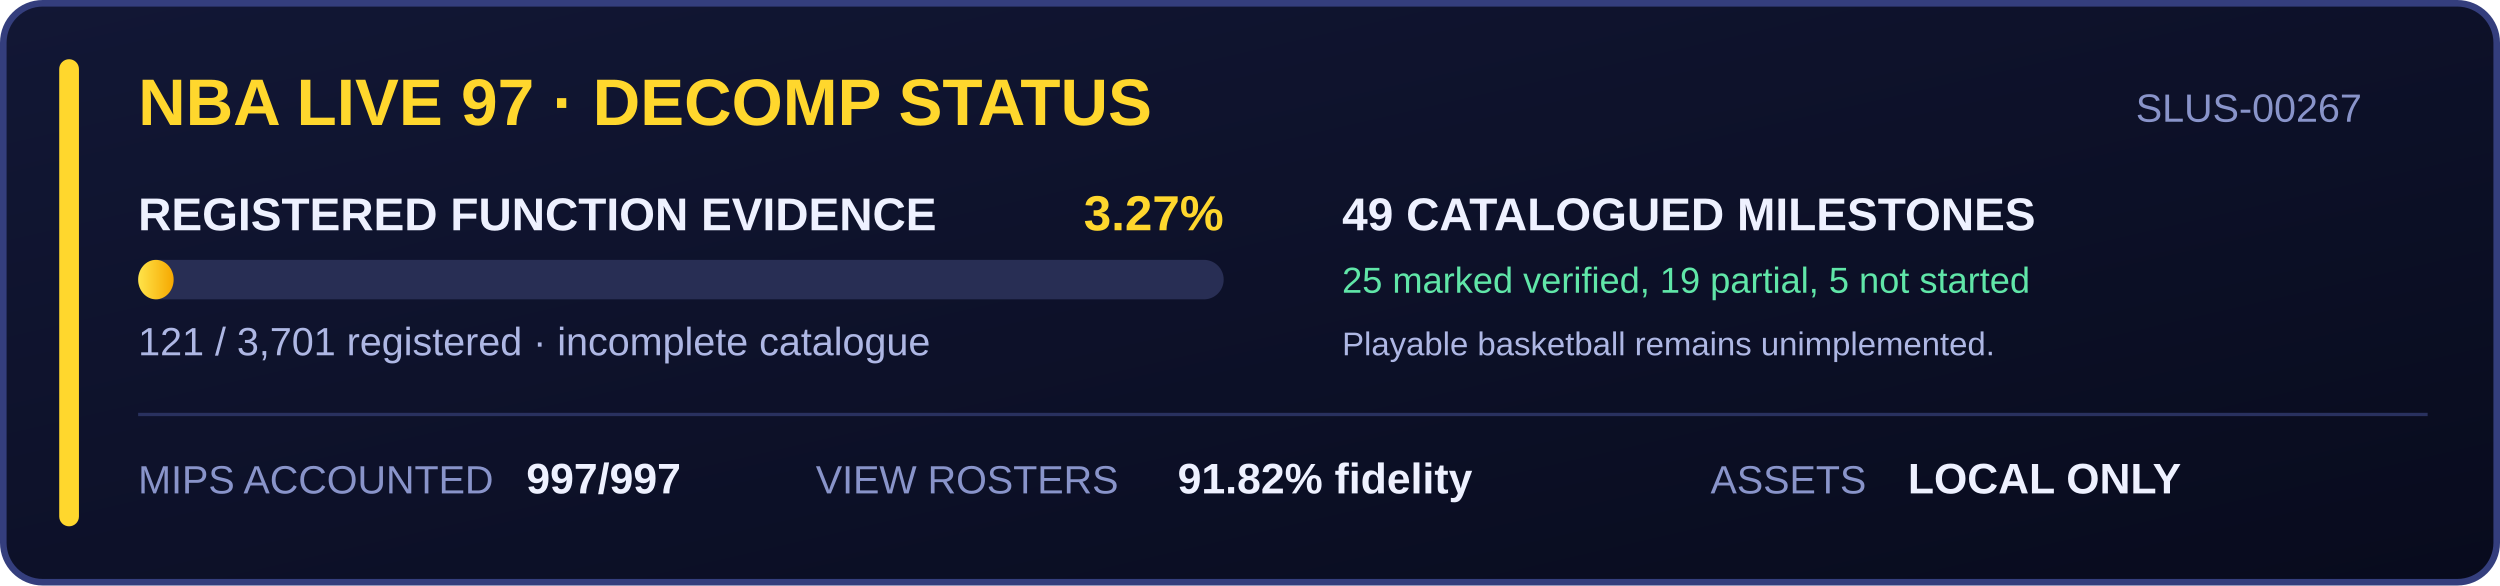
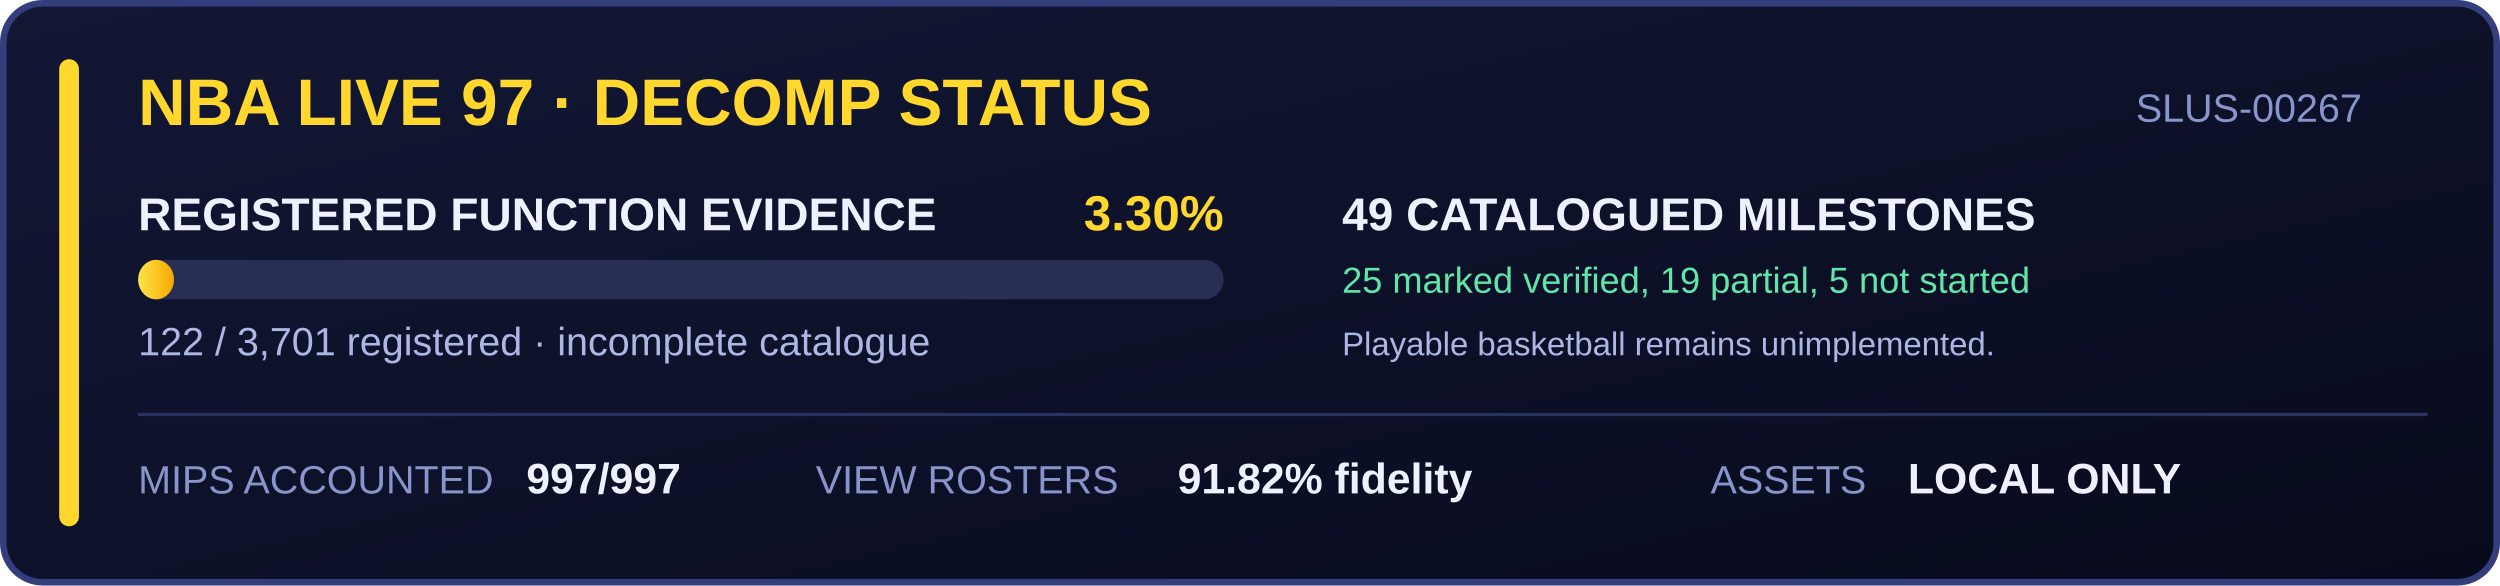
<svg xmlns="http://www.w3.org/2000/svg" width="760" height="178" viewBox="0 0 760 178" role="img" aria-labelledby="title desc">
  <defs>
    <linearGradient id="panel" x1="0" y1="0" x2="1" y2="1">
      <stop stop-color="#121735" />
      <stop offset="1" stop-color="#080b1d" />
    </linearGradient>
    <linearGradient id="gold" x1="0" y1="0" x2="1" y2="0">
      <stop stop-color="#ffe44a" />
      <stop offset="1" stop-color="#f6a800" />
    </linearGradient>
  </defs>
  <rect x="1" y="1" width="758" height="176" rx="12" fill="url(#panel)" stroke="#343e7d" stroke-width="2" />
  <rect x="18" y="18" width="6" height="142" rx="3" fill="#ffd72d" />
  <g font-family="Segoe UI, Arial, sans-serif">
    <text x="42" y="38" fill="#ffd72d" font-size="20" font-weight="700">NBA LIVE 97 · DECOMP STATUS</text>
    <text x="718" y="37" fill="#8994ca" font-size="12" text-anchor="end">SLUS-00267</text>
    <text x="42" y="70" fill="#eef1ff" font-size="14" font-weight="600">REGISTERED FUNCTION EVIDENCE</text>
-     <text x="372" y="70" fill="#ffd72d" font-size="15" font-weight="700" text-anchor="end">3.27%</text>
+     <text x="372" y="70" fill="#ffd72d" font-size="15" font-weight="700" text-anchor="end">3.30%</text>
    <rect x="42" y="79" width="330" height="12" rx="6" fill="#282e54" />
-     <rect x="42" y="79" width="10.79" height="12" rx="6" fill="url(#gold)" />
-     <text x="42" y="108" fill="#aeb7e4" font-size="12">121 / 3,701 registered · incomplete catalogue</text>
+     <rect x="42" y="79" width="10.89" height="12" rx="6" fill="url(#gold)" />
+     <text x="42" y="108" fill="#aeb7e4" font-size="12">122 / 3,701 registered · incomplete catalogue</text>
    <text x="408" y="70" fill="#eef1ff" font-size="14" font-weight="600">49 CATALOGUED MILESTONES</text>
    <text x="408" y="89" fill="#60e6a8" font-size="11">25 marked verified, 19 partial, 5 not started</text>
    <text x="408" y="108" fill="#aeb7e4" font-size="10">Playable basketball remains unimplemented.</text>
    <line x1="42" y1="126" x2="738" y2="126" stroke="#29315f" />
    <text x="42" y="150" fill="#8994ca" font-size="12">MIPS ACCOUNTED</text>
    <text x="160" y="150" fill="#eef1ff" font-size="13" font-weight="700">997/997</text>
    <text x="248" y="150" fill="#8994ca" font-size="12">VIEW ROSTERS</text>
    <text x="358" y="150" fill="#eef1ff" font-size="13" font-weight="700">91.82% fidelity</text>
    <text x="520" y="150" fill="#8994ca" font-size="12">ASSETS</text>
    <text x="580" y="150" fill="#eef1ff" font-size="13" font-weight="700">LOCAL ONLY</text>
  </g>
</svg>
